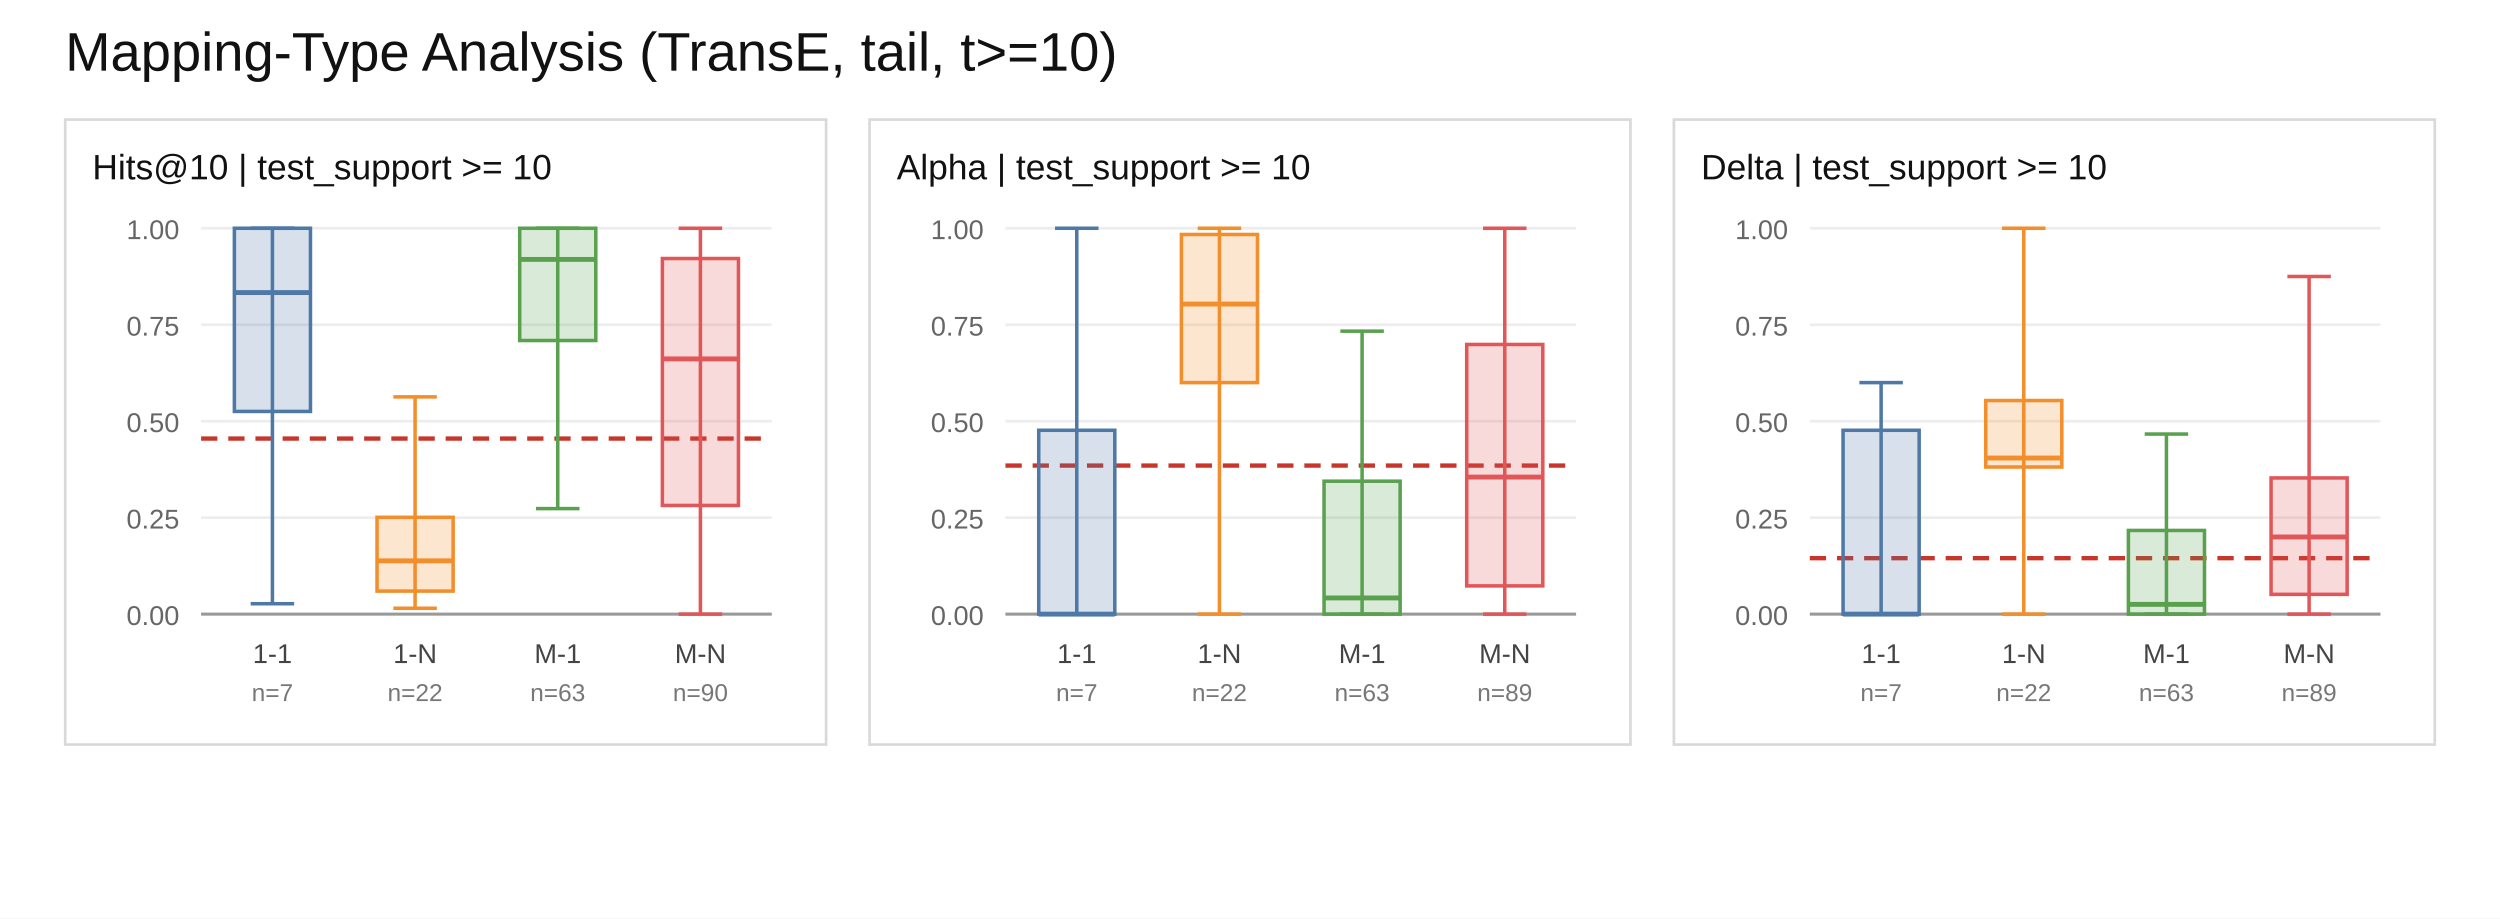
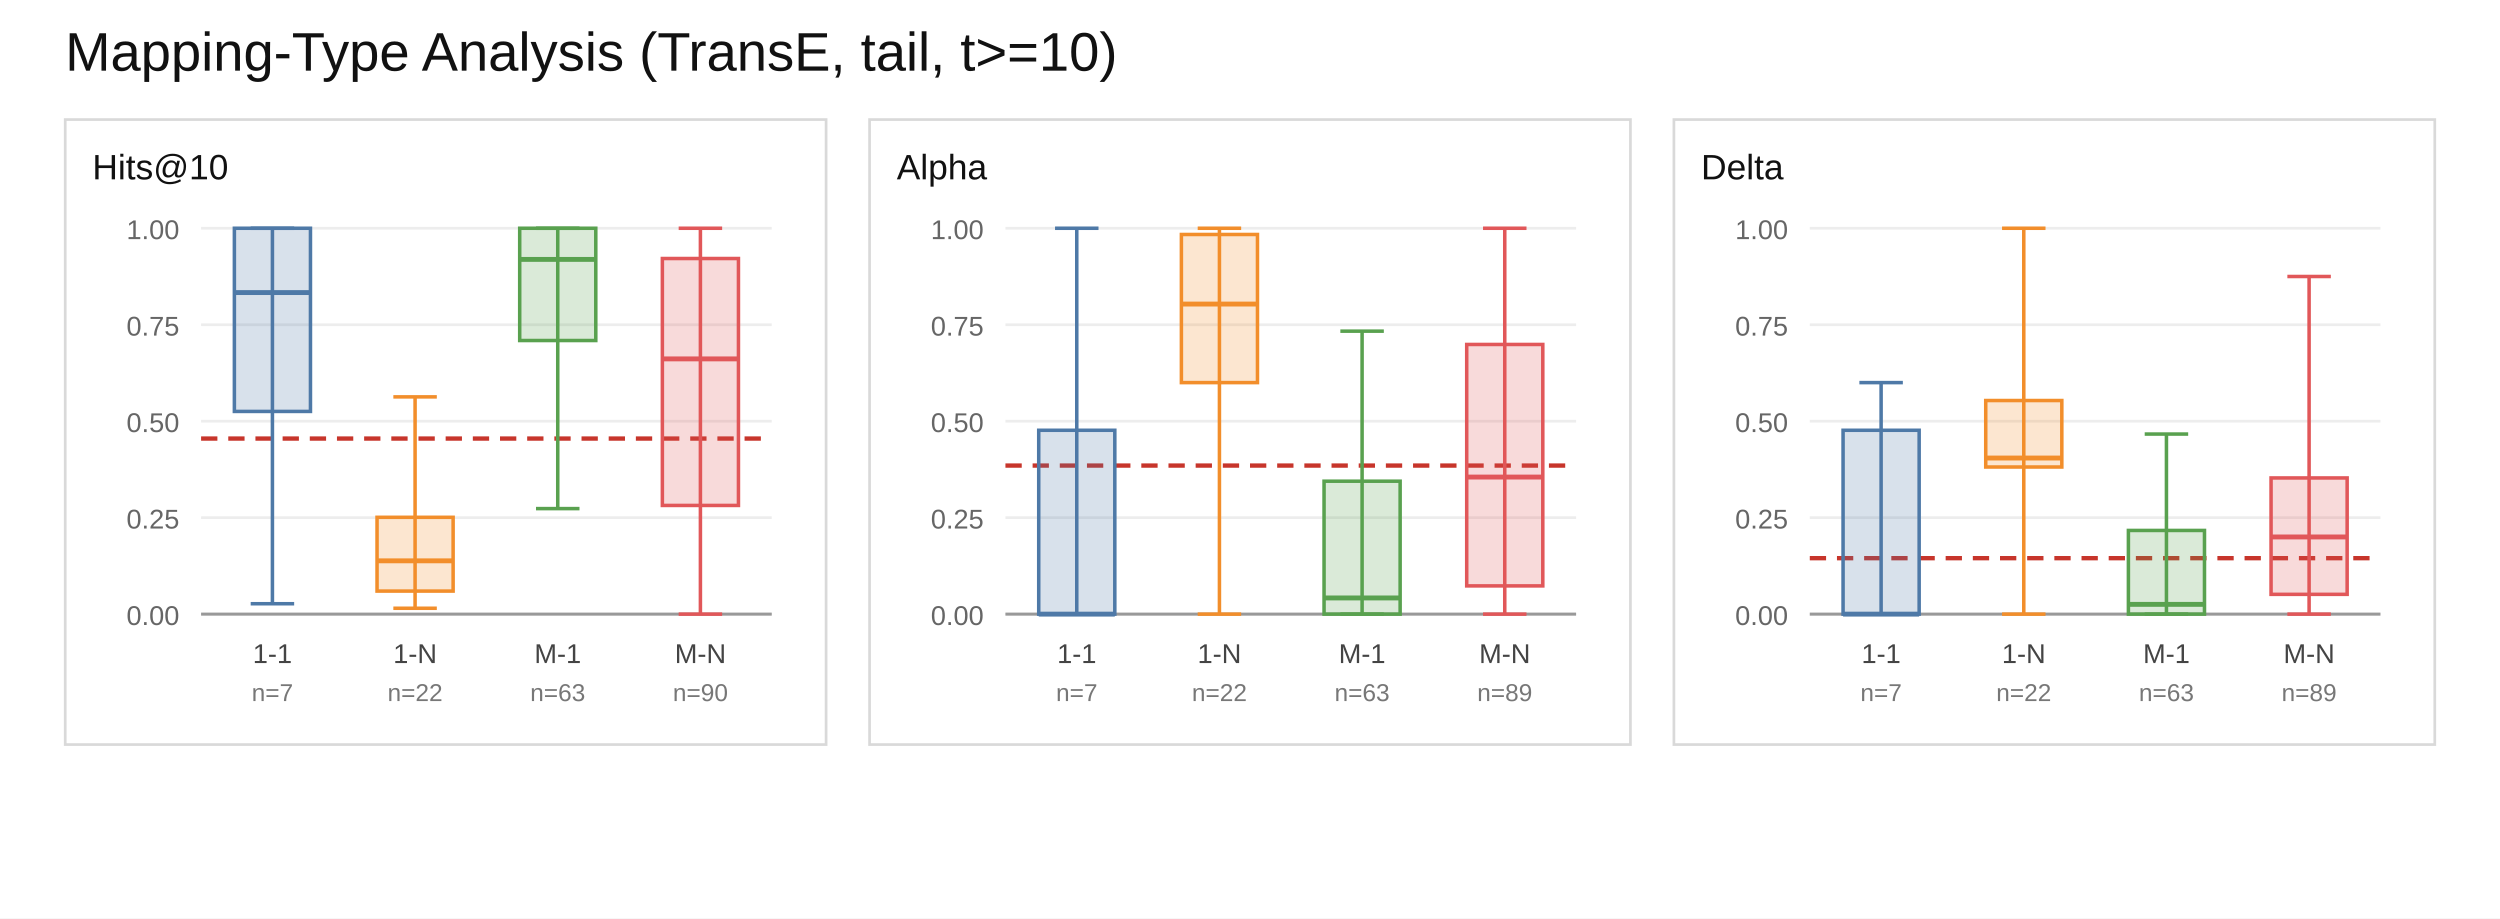
<svg xmlns="http://www.w3.org/2000/svg" width="920" height="338" viewBox="0 0 920 338">
  <rect width="100%" height="100%" fill="white" />
  <text x="24" y="26" font-size="20" font-family="Arial" fill="#111111">Mapping-Type Analysis (TransE, tail, t&gt;=10)</text>
  <rect x="24" y="44" width="280" height="230" fill="white" stroke="#d9d9d9" stroke-width="1" />
-   <text x="34" y="66" font-size="13" font-family="Arial" fill="#111111">Hits@10 | test_support &gt;= 10</text>
+   <text x="34" y="66" font-size="13" font-family="Arial" fill="#111111">Hits@10</text>
  <line x1="74" y1="226.0" x2="284" y2="226.0" stroke="#ededed" stroke-width="1" />
  <text x="66" y="230.0" text-anchor="end" font-size="10" font-family="Arial" fill="#666666">0.00</text>
  <line x1="74" y1="190.5" x2="284" y2="190.5" stroke="#ededed" stroke-width="1" />
  <text x="66" y="194.5" text-anchor="end" font-size="10" font-family="Arial" fill="#666666">0.25</text>
  <line x1="74" y1="155.0" x2="284" y2="155.0" stroke="#ededed" stroke-width="1" />
  <text x="66" y="159.0" text-anchor="end" font-size="10" font-family="Arial" fill="#666666">0.50</text>
  <line x1="74" y1="119.5" x2="284" y2="119.5" stroke="#ededed" stroke-width="1" />
  <text x="66" y="123.5" text-anchor="end" font-size="10" font-family="Arial" fill="#666666">0.75</text>
  <line x1="74" y1="84.0" x2="284" y2="84.0" stroke="#ededed" stroke-width="1" />
  <text x="66" y="88.0" text-anchor="end" font-size="10" font-family="Arial" fill="#666666">1.00</text>
  <line x1="74" y1="161.39" x2="284" y2="161.39" stroke="#c7352b" stroke-width="1.6" stroke-dasharray="6 4" />
  <line x1="74" y1="226" x2="284" y2="226" stroke="#999999" stroke-width="1.1" />
  <text x="100.25" y="244" text-anchor="middle" font-size="10" font-family="Arial" fill="#444444">1-1</text>
  <line x1="100.25" y1="222.173" x2="100.25" y2="84.0" stroke="#4e79a7" stroke-width="1.3" />
  <line x1="92.25" y1="222.173" x2="108.25" y2="222.173" stroke="#4e79a7" stroke-width="1.3" />
  <line x1="92.25" y1="84.0" x2="108.25" y2="84.0" stroke="#4e79a7" stroke-width="1.3" />
  <rect x="86.25" y="84.0" width="28" height="67.404" fill="#4e79a7" fill-opacity="0.22" stroke="#4e79a7" stroke-width="1.3" />
  <line x1="86.25" y1="107.667" x2="114.25" y2="107.667" stroke="#4e79a7" stroke-width="1.8" />
  <text x="100.25" y="258" text-anchor="middle" font-size="9" font-family="Arial" fill="#777777">n=7</text>
  <text x="152.75" y="244" text-anchor="middle" font-size="10" font-family="Arial" fill="#444444">1-N</text>
  <line x1="152.75" y1="223.842" x2="152.75" y2="146.05" stroke="#f28e2b" stroke-width="1.3" />
  <line x1="144.75" y1="223.842" x2="160.75" y2="223.842" stroke="#f28e2b" stroke-width="1.3" />
  <line x1="144.75" y1="146.05" x2="160.75" y2="146.05" stroke="#f28e2b" stroke-width="1.3" />
  <rect x="138.75" y="190.368" width="28" height="27.151" fill="#f28e2b" fill-opacity="0.22" stroke="#f28e2b" stroke-width="1.3" />
  <line x1="138.75" y1="206.383" x2="166.75" y2="206.383" stroke="#f28e2b" stroke-width="1.8" />
  <text x="152.75" y="258" text-anchor="middle" font-size="9" font-family="Arial" fill="#777777">n=22</text>
  <text x="205.25" y="244" text-anchor="middle" font-size="10" font-family="Arial" fill="#444444">M-1</text>
  <line x1="205.25" y1="187.167" x2="205.25" y2="84.0" stroke="#59a14f" stroke-width="1.3" />
  <line x1="197.25" y1="187.167" x2="213.25" y2="187.167" stroke="#59a14f" stroke-width="1.3" />
  <line x1="197.25" y1="84.0" x2="213.25" y2="84.0" stroke="#59a14f" stroke-width="1.3" />
  <rect x="191.25" y="84.0" width="28" height="41.313" fill="#59a14f" fill-opacity="0.22" stroke="#59a14f" stroke-width="1.3" />
  <line x1="191.25" y1="95.459" x2="219.25" y2="95.459" stroke="#59a14f" stroke-width="1.8" />
  <text x="205.25" y="258" text-anchor="middle" font-size="9" font-family="Arial" fill="#777777">n=63</text>
  <text x="257.75" y="244" text-anchor="middle" font-size="10" font-family="Arial" fill="#444444">M-N</text>
  <line x1="257.75" y1="226.0" x2="257.75" y2="84.0" stroke="#e15759" stroke-width="1.3" />
  <line x1="249.75" y1="226.0" x2="265.75" y2="226.0" stroke="#e15759" stroke-width="1.3" />
  <line x1="249.75" y1="84.0" x2="265.75" y2="84.0" stroke="#e15759" stroke-width="1.3" />
  <rect x="243.75" y="95.134" width="28" height="90.868" fill="#e15759" fill-opacity="0.22" stroke="#e15759" stroke-width="1.3" />
  <line x1="243.75" y1="132.073" x2="271.75" y2="132.073" stroke="#e15759" stroke-width="1.8" />
  <text x="257.75" y="258" text-anchor="middle" font-size="9" font-family="Arial" fill="#777777">n=90</text>
  <rect x="320" y="44" width="280" height="230" fill="white" stroke="#d9d9d9" stroke-width="1" />
-   <text x="330" y="66" font-size="13" font-family="Arial" fill="#111111">Alpha | test_support &gt;= 10</text>
+   <text x="330" y="66" font-size="13" font-family="Arial" fill="#111111">Alpha</text>
  <line x1="370" y1="226.0" x2="580" y2="226.0" stroke="#ededed" stroke-width="1" />
  <text x="362" y="230.0" text-anchor="end" font-size="10" font-family="Arial" fill="#666666">0.00</text>
  <line x1="370" y1="190.5" x2="580" y2="190.5" stroke="#ededed" stroke-width="1" />
  <text x="362" y="194.5" text-anchor="end" font-size="10" font-family="Arial" fill="#666666">0.25</text>
  <line x1="370" y1="155.0" x2="580" y2="155.0" stroke="#ededed" stroke-width="1" />
  <text x="362" y="159.0" text-anchor="end" font-size="10" font-family="Arial" fill="#666666">0.50</text>
  <line x1="370" y1="119.5" x2="580" y2="119.5" stroke="#ededed" stroke-width="1" />
  <text x="362" y="123.5" text-anchor="end" font-size="10" font-family="Arial" fill="#666666">0.75</text>
  <line x1="370" y1="84.0" x2="580" y2="84.0" stroke="#ededed" stroke-width="1" />
  <text x="362" y="88.0" text-anchor="end" font-size="10" font-family="Arial" fill="#666666">1.00</text>
  <line x1="370" y1="171.33" x2="580" y2="171.33" stroke="#c7352b" stroke-width="1.6" stroke-dasharray="6 4" />
  <line x1="370" y1="226" x2="580" y2="226" stroke="#999999" stroke-width="1.1" />
  <text x="396.25" y="244" text-anchor="middle" font-size="10" font-family="Arial" fill="#444444">1-1</text>
  <line x1="396.25" y1="226.0" x2="396.25" y2="84.0" stroke="#4e79a7" stroke-width="1.3" />
  <line x1="388.25" y1="226.0" x2="404.25" y2="226.0" stroke="#4e79a7" stroke-width="1.3" />
  <line x1="388.25" y1="84.0" x2="404.25" y2="84.0" stroke="#4e79a7" stroke-width="1.3" />
  <rect x="382.25" y="158.341" width="28" height="67.659" fill="#4e79a7" fill-opacity="0.22" stroke="#4e79a7" stroke-width="1.3" />
  <line x1="382.25" y1="226.0" x2="410.25" y2="226.0" stroke="#4e79a7" stroke-width="1.8" />
  <text x="396.25" y="258" text-anchor="middle" font-size="9" font-family="Arial" fill="#777777">n=7</text>
  <text x="448.75" y="244" text-anchor="middle" font-size="10" font-family="Arial" fill="#444444">1-N</text>
  <line x1="448.75" y1="226.0" x2="448.75" y2="84.0" stroke="#f28e2b" stroke-width="1.3" />
  <line x1="440.75" y1="226.0" x2="456.75" y2="226.0" stroke="#f28e2b" stroke-width="1.3" />
  <line x1="440.75" y1="84.0" x2="456.75" y2="84.0" stroke="#f28e2b" stroke-width="1.3" />
  <rect x="434.75" y="86.29" width="28" height="54.51" fill="#f28e2b" fill-opacity="0.22" stroke="#f28e2b" stroke-width="1.3" />
  <line x1="434.75" y1="111.893" x2="462.75" y2="111.893" stroke="#f28e2b" stroke-width="1.8" />
  <text x="448.75" y="258" text-anchor="middle" font-size="9" font-family="Arial" fill="#777777">n=22</text>
  <text x="501.25" y="244" text-anchor="middle" font-size="10" font-family="Arial" fill="#444444">M-1</text>
  <line x1="501.25" y1="226.0" x2="501.25" y2="121.867" stroke="#59a14f" stroke-width="1.3" />
  <line x1="493.25" y1="226.0" x2="509.25" y2="226.0" stroke="#59a14f" stroke-width="1.3" />
  <line x1="493.25" y1="121.867" x2="509.25" y2="121.867" stroke="#59a14f" stroke-width="1.3" />
  <rect x="487.25" y="177.082" width="28" height="48.918" fill="#59a14f" fill-opacity="0.22" stroke="#59a14f" stroke-width="1.3" />
  <line x1="487.25" y1="220.046" x2="515.25" y2="220.046" stroke="#59a14f" stroke-width="1.8" />
  <text x="501.25" y="258" text-anchor="middle" font-size="9" font-family="Arial" fill="#777777">n=63</text>
  <text x="553.75" y="244" text-anchor="middle" font-size="10" font-family="Arial" fill="#444444">M-N</text>
  <line x1="553.75" y1="226.0" x2="553.75" y2="84.0" stroke="#e15759" stroke-width="1.3" />
  <line x1="545.75" y1="226.0" x2="561.75" y2="226.0" stroke="#e15759" stroke-width="1.3" />
  <line x1="545.75" y1="84.0" x2="561.75" y2="84.0" stroke="#e15759" stroke-width="1.3" />
  <rect x="539.75" y="126.761" width="28" height="88.848" fill="#e15759" fill-opacity="0.22" stroke="#e15759" stroke-width="1.3" />
  <line x1="539.75" y1="175.557" x2="567.75" y2="175.557" stroke="#e15759" stroke-width="1.8" />
  <text x="553.75" y="258" text-anchor="middle" font-size="9" font-family="Arial" fill="#777777">n=89</text>
  <rect x="616" y="44" width="280" height="230" fill="white" stroke="#d9d9d9" stroke-width="1" />
-   <text x="626" y="66" font-size="13" font-family="Arial" fill="#111111">Delta | test_support &gt;= 10</text>
+   <text x="626" y="66" font-size="13" font-family="Arial" fill="#111111">Delta</text>
  <line x1="666" y1="226.0" x2="876" y2="226.0" stroke="#ededed" stroke-width="1" />
  <text x="658" y="230.0" text-anchor="end" font-size="10" font-family="Arial" fill="#666666">0.00</text>
  <line x1="666" y1="190.5" x2="876" y2="190.5" stroke="#ededed" stroke-width="1" />
  <text x="658" y="194.5" text-anchor="end" font-size="10" font-family="Arial" fill="#666666">0.25</text>
  <line x1="666" y1="155.0" x2="876" y2="155.0" stroke="#ededed" stroke-width="1" />
  <text x="658" y="159.0" text-anchor="end" font-size="10" font-family="Arial" fill="#666666">0.50</text>
  <line x1="666" y1="119.5" x2="876" y2="119.5" stroke="#ededed" stroke-width="1" />
  <text x="658" y="123.5" text-anchor="end" font-size="10" font-family="Arial" fill="#666666">0.75</text>
  <line x1="666" y1="84.0" x2="876" y2="84.0" stroke="#ededed" stroke-width="1" />
  <text x="658" y="88.0" text-anchor="end" font-size="10" font-family="Arial" fill="#666666">1.00</text>
  <line x1="666" y1="205.41" x2="876" y2="205.41" stroke="#c7352b" stroke-width="1.6" stroke-dasharray="6 4" />
  <line x1="666" y1="226" x2="876" y2="226" stroke="#999999" stroke-width="1.1" />
  <text x="692.25" y="244" text-anchor="middle" font-size="10" font-family="Arial" fill="#444444">1-1</text>
  <line x1="692.25" y1="226.0" x2="692.25" y2="140.8" stroke="#4e79a7" stroke-width="1.3" />
  <line x1="684.25" y1="226.0" x2="700.25" y2="226.0" stroke="#4e79a7" stroke-width="1.3" />
  <line x1="684.25" y1="140.8" x2="700.25" y2="140.8" stroke="#4e79a7" stroke-width="1.3" />
  <rect x="678.25" y="158.341" width="28" height="67.659" fill="#4e79a7" fill-opacity="0.22" stroke="#4e79a7" stroke-width="1.3" />
  <line x1="678.25" y1="226.0" x2="706.25" y2="226.0" stroke="#4e79a7" stroke-width="1.8" />
  <text x="692.25" y="258" text-anchor="middle" font-size="9" font-family="Arial" fill="#777777">n=7</text>
  <text x="744.75" y="244" text-anchor="middle" font-size="10" font-family="Arial" fill="#444444">1-N</text>
  <line x1="744.75" y1="226.0" x2="744.75" y2="84.0" stroke="#f28e2b" stroke-width="1.3" />
  <line x1="736.75" y1="226.0" x2="752.75" y2="226.0" stroke="#f28e2b" stroke-width="1.3" />
  <line x1="736.75" y1="84.0" x2="752.75" y2="84.0" stroke="#f28e2b" stroke-width="1.3" />
  <rect x="730.75" y="147.393" width="28" height="24.47" fill="#f28e2b" fill-opacity="0.22" stroke="#f28e2b" stroke-width="1.3" />
  <line x1="730.75" y1="168.555" x2="758.75" y2="168.555" stroke="#f28e2b" stroke-width="1.8" />
  <text x="744.75" y="258" text-anchor="middle" font-size="9" font-family="Arial" fill="#777777">n=22</text>
  <text x="797.25" y="244" text-anchor="middle" font-size="10" font-family="Arial" fill="#444444">M-1</text>
  <line x1="797.25" y1="226.0" x2="797.25" y2="159.733" stroke="#59a14f" stroke-width="1.3" />
  <line x1="789.25" y1="226.0" x2="805.25" y2="226.0" stroke="#59a14f" stroke-width="1.3" />
  <line x1="789.25" y1="159.733" x2="805.25" y2="159.733" stroke="#59a14f" stroke-width="1.3" />
  <rect x="783.25" y="195.203" width="28" height="30.797" fill="#59a14f" fill-opacity="0.22" stroke="#59a14f" stroke-width="1.3" />
  <line x1="783.25" y1="222.405" x2="811.25" y2="222.405" stroke="#59a14f" stroke-width="1.8" />
  <text x="797.25" y="258" text-anchor="middle" font-size="9" font-family="Arial" fill="#777777">n=63</text>
  <text x="849.75" y="244" text-anchor="middle" font-size="10" font-family="Arial" fill="#444444">M-N</text>
  <line x1="849.75" y1="226.0" x2="849.75" y2="101.75" stroke="#e15759" stroke-width="1.3" />
  <line x1="841.75" y1="226.0" x2="857.75" y2="226.0" stroke="#e15759" stroke-width="1.3" />
  <line x1="841.75" y1="101.75" x2="857.75" y2="101.75" stroke="#e15759" stroke-width="1.3" />
  <rect x="835.75" y="175.882" width="28" height="42.836" fill="#e15759" fill-opacity="0.22" stroke="#e15759" stroke-width="1.3" />
  <line x1="835.75" y1="197.6" x2="863.75" y2="197.6" stroke="#e15759" stroke-width="1.8" />
  <text x="849.75" y="258" text-anchor="middle" font-size="9" font-family="Arial" fill="#777777">n=89</text>
</svg>
